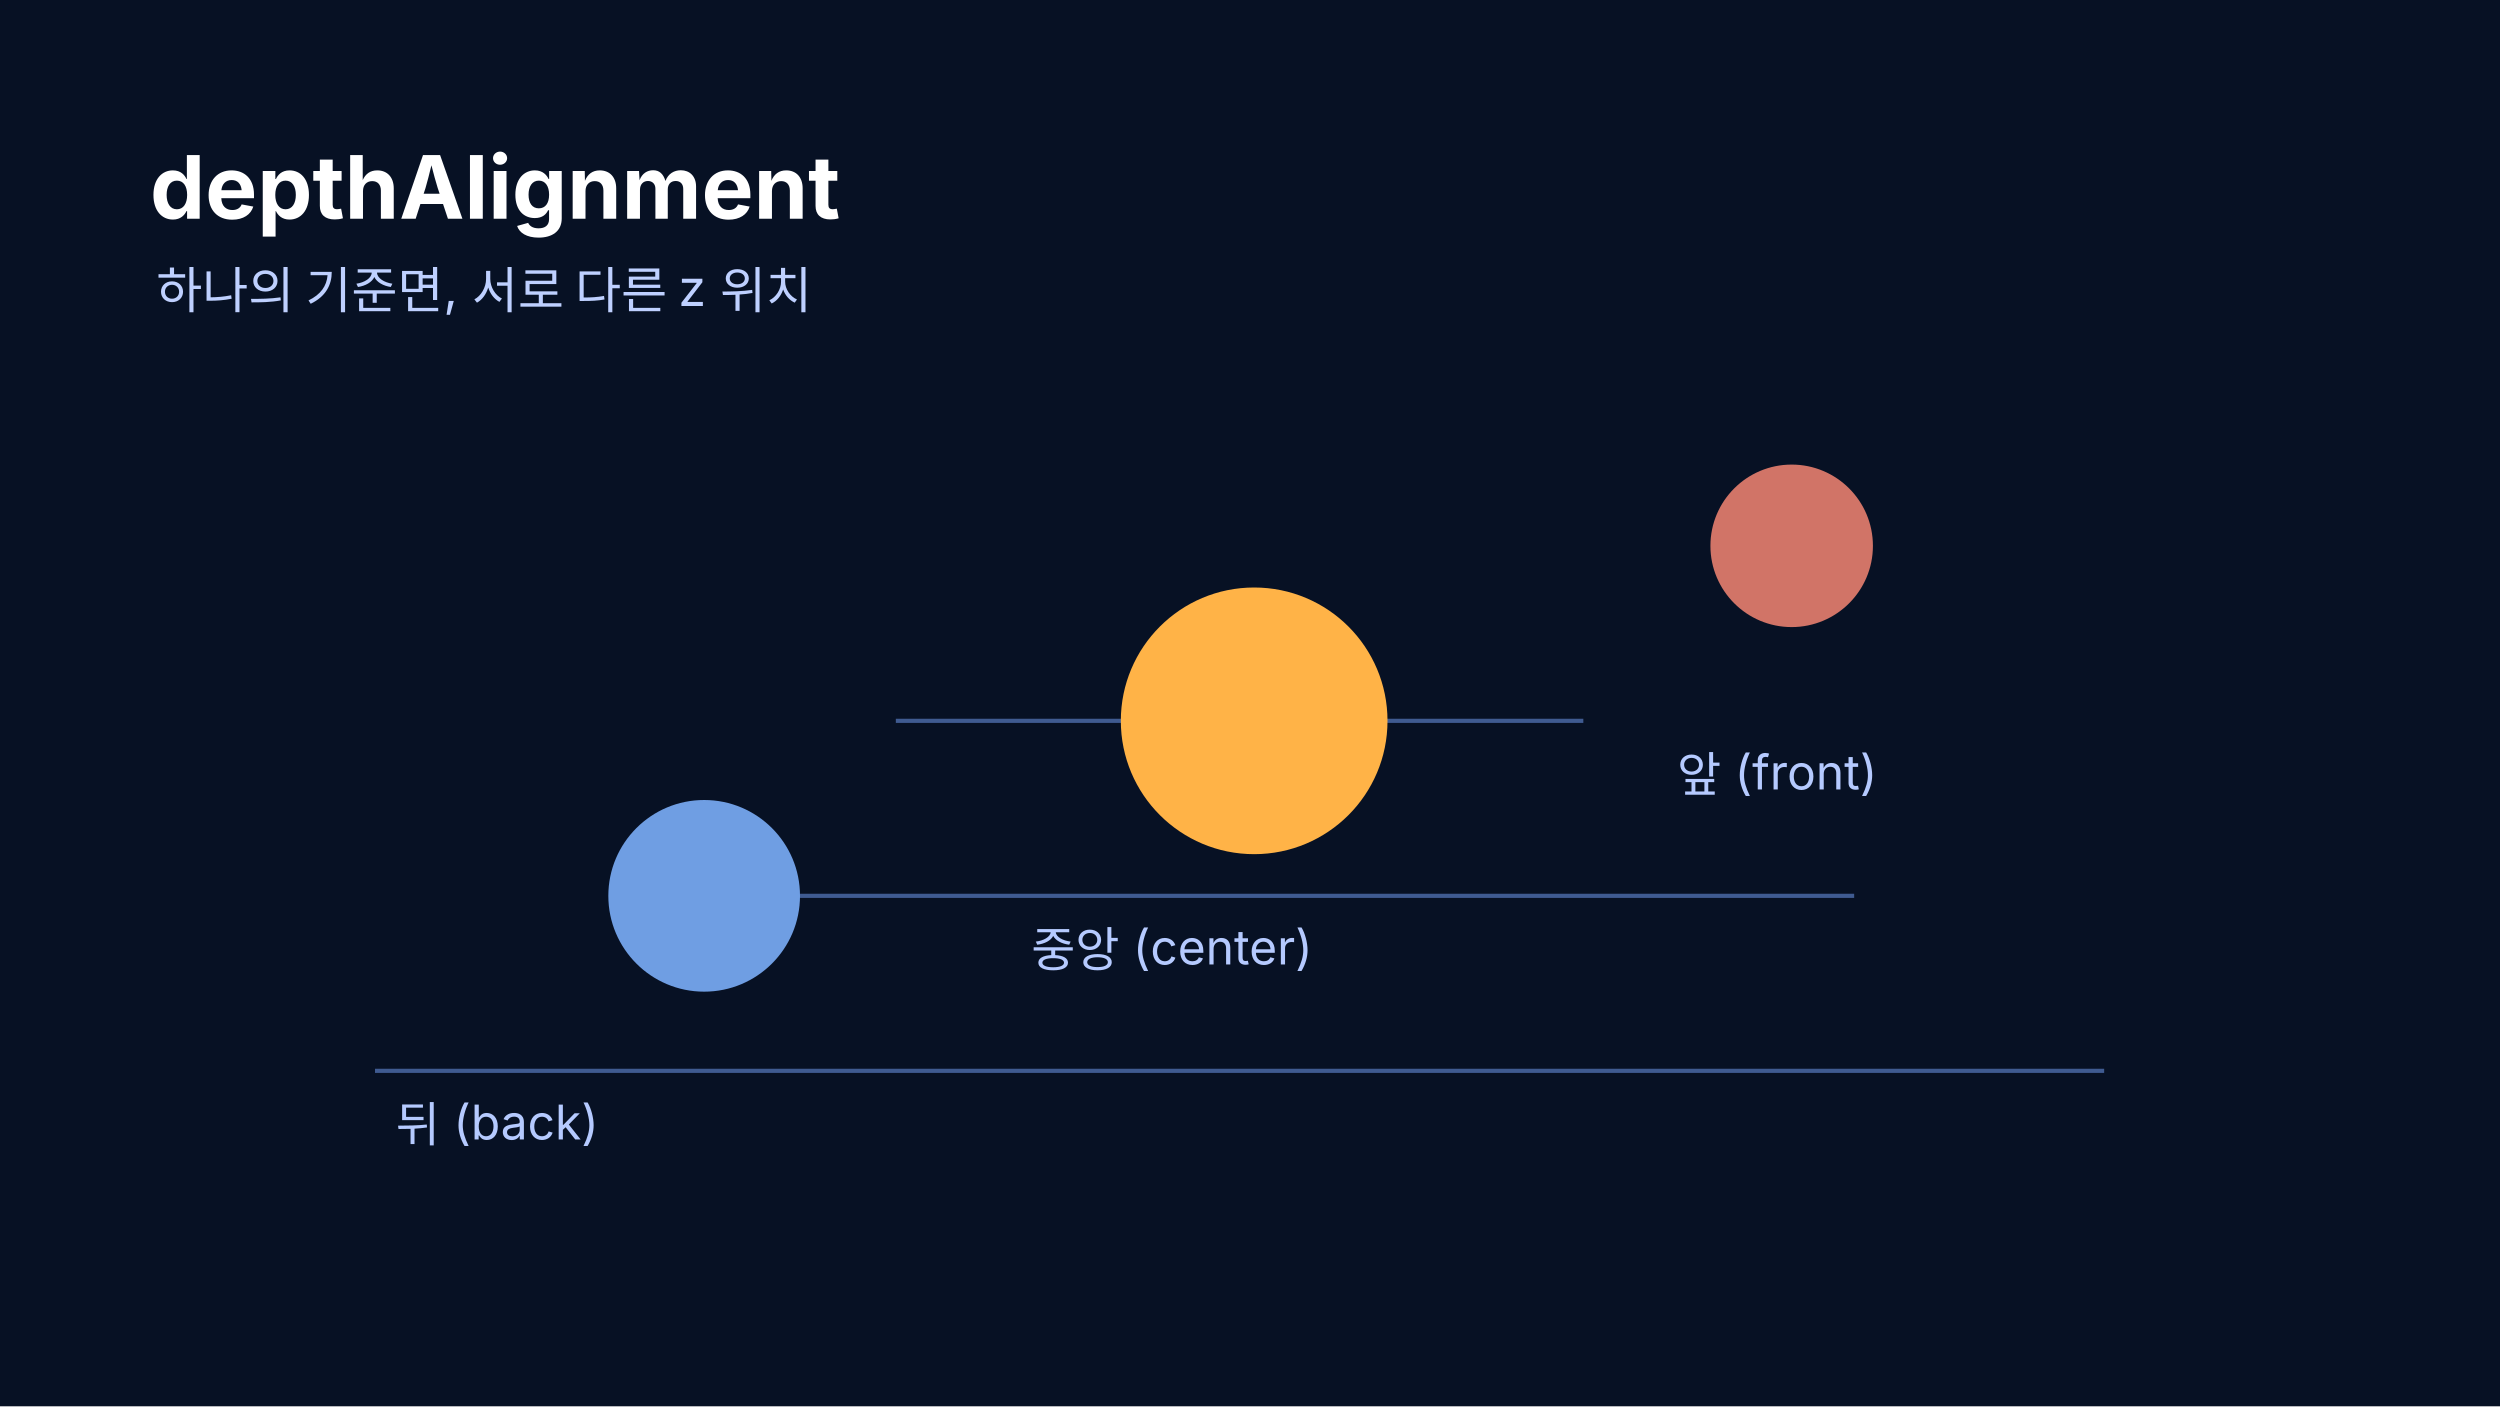
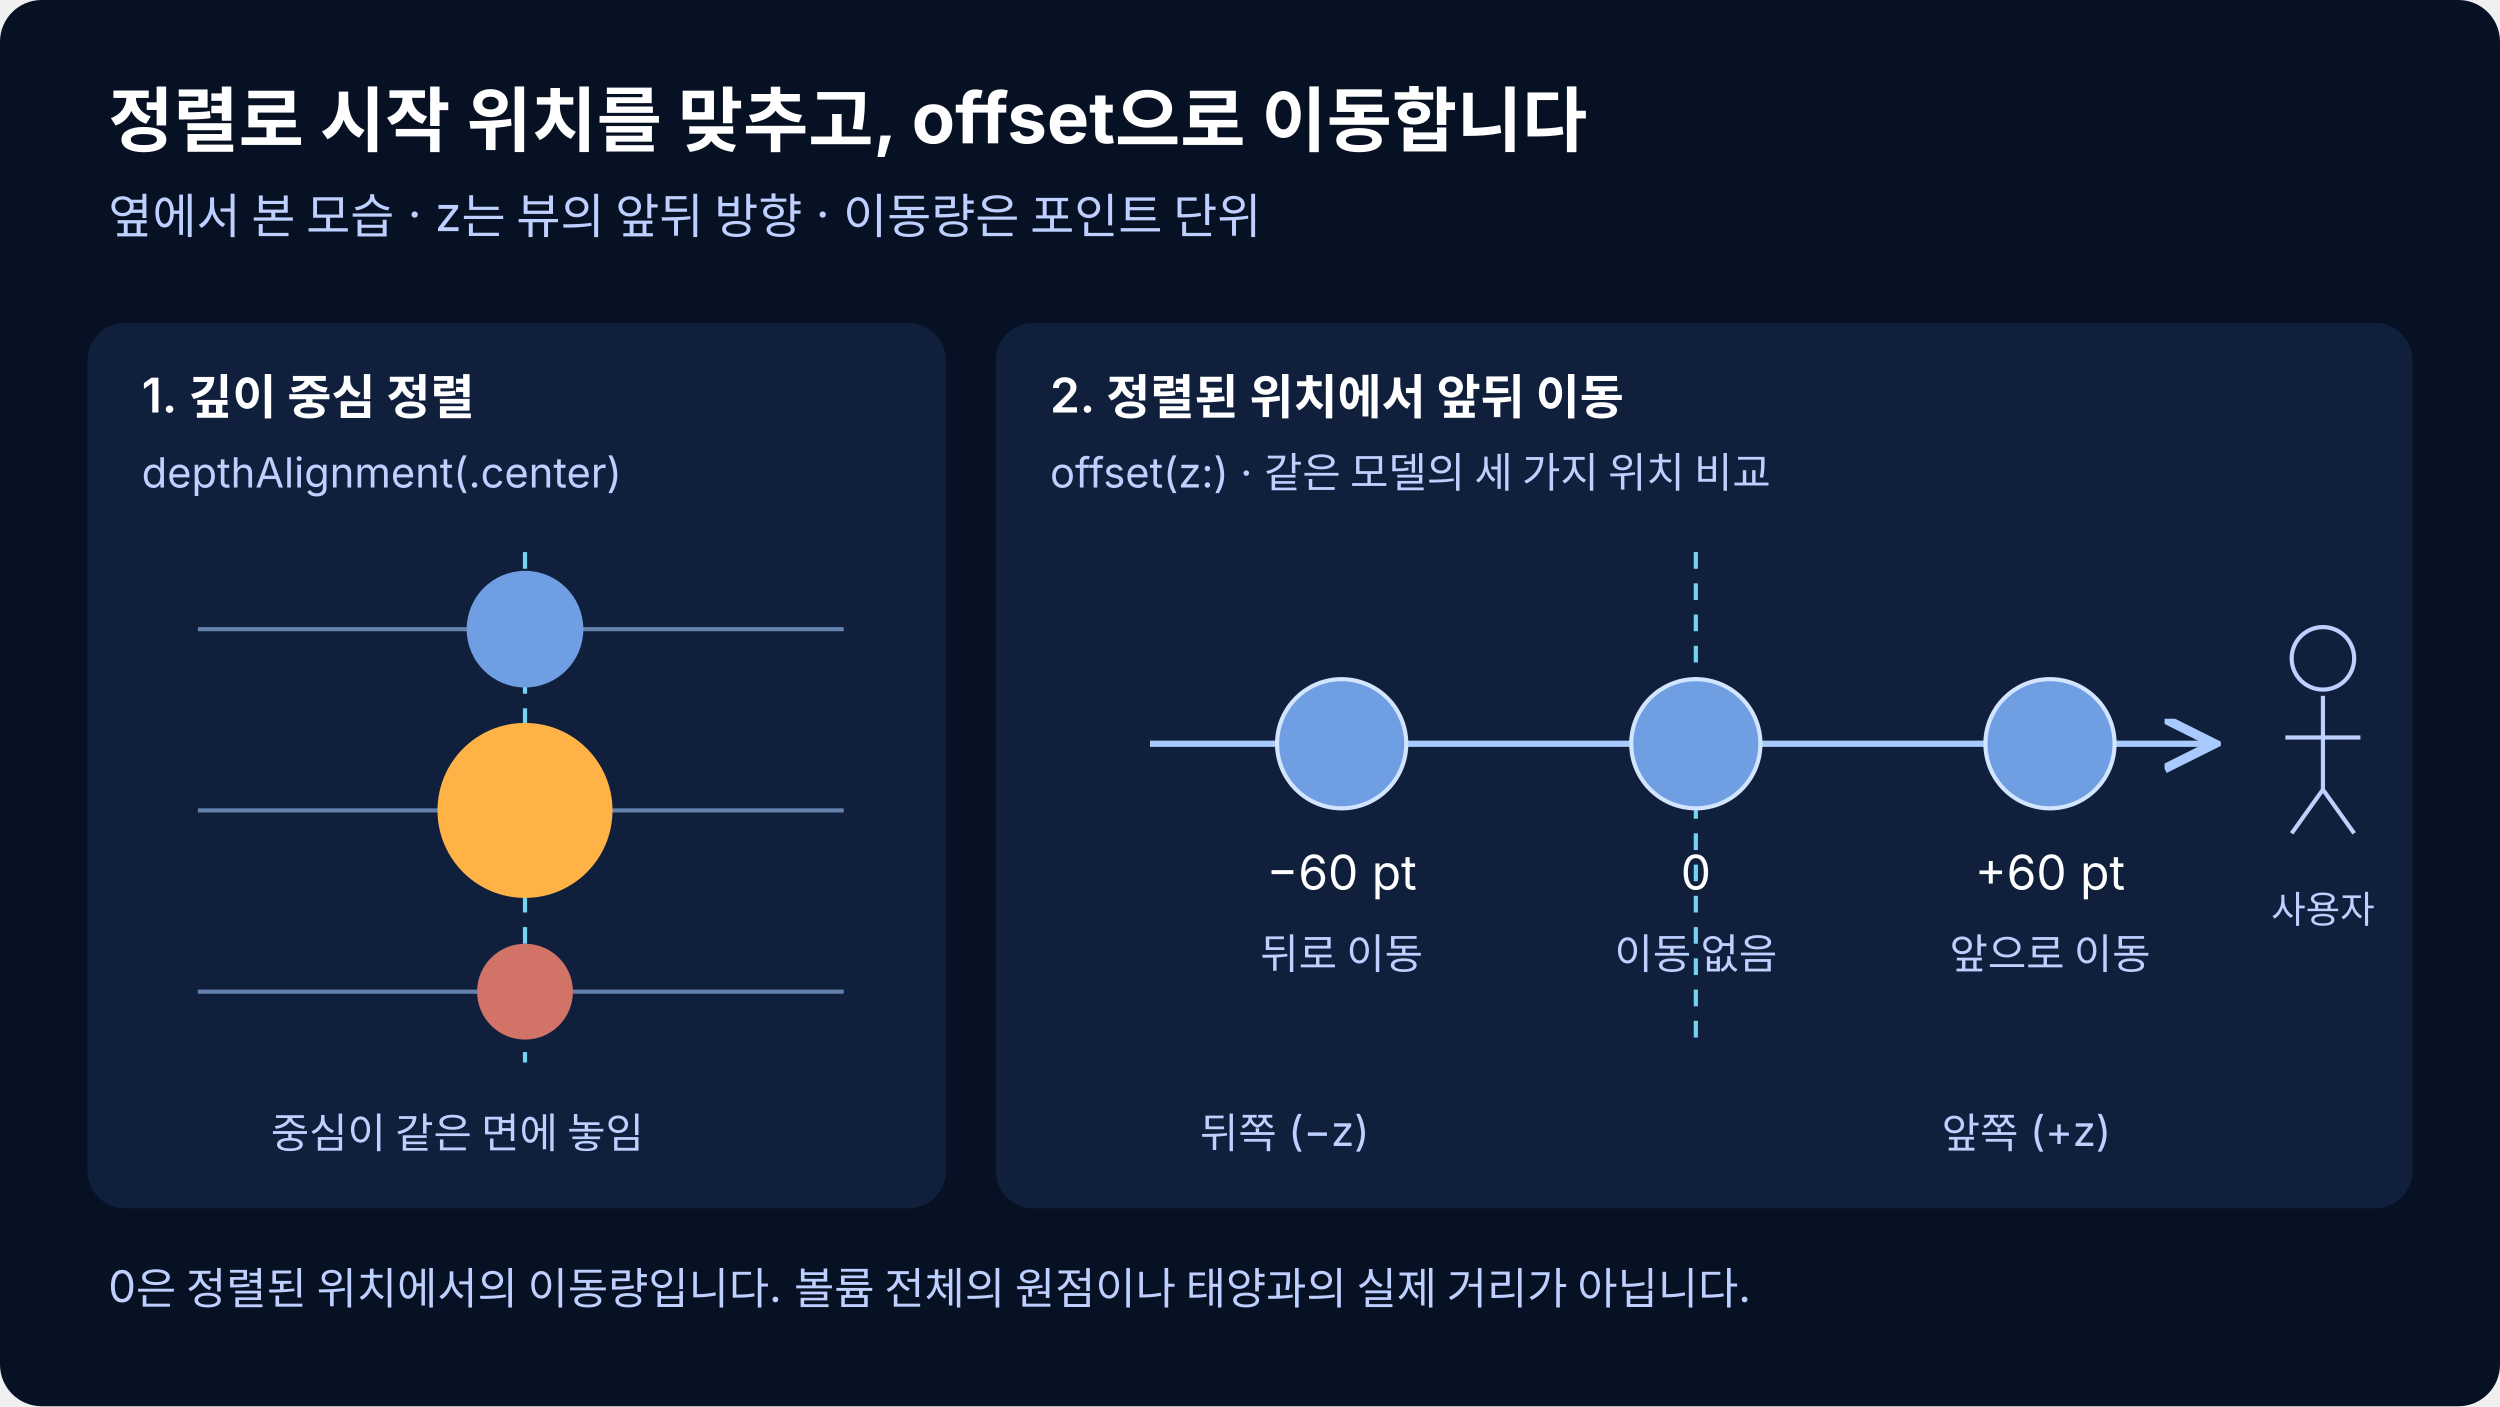
<svg xmlns="http://www.w3.org/2000/svg" width="1200" height="675" viewBox="0 0 1200 675" role="img" aria-labelledby="title desc">
-   <rect width="1200" height="675" fill="#071124" />
-   <g stroke="#5d82cb" stroke-width="2" opacity=".65">
-     <path d="M180 514H1010" />
-     <path d="M300 430H890" />
-     <path d="M430 346H760" />
+   <defs>
+     <marker id="arrow" markerWidth="9" markerHeight="9" refX="7" refY="4" orient="auto">
+       <path d="M0 0L8 4L0 8" fill="none" stroke="#a9caff" stroke-width="1.5" />
+     </marker>
+   </defs>
+   <rect width="1200" height="675" rx="20" fill="#071124" />
+   <g font-family="-apple-system, BlinkMacSystemFont, sans-serif">
+     <text x="52" y="70" fill="#fff" font-size="34" font-weight="700">정렬로 시작 위치를 맞추고, offset으로 이동합니다</text>
+     <text x="52" y="112" fill="#bed0ff" font-size="23">옆에서 본 모습 · z는 뷰의 앞뒤 방향 · 이동량은 포인트 단위</text>
+     <rect x="42" y="155" width="412" height="425" rx="18" fill="#10203c" />
+     <rect x="478" y="155" width="680" height="425" rx="18" fill="#10203c" />
+     <text x="68" y="198" fill="#fff" font-size="23" font-weight="600">1. 깊이 중심 정렬</text>
+     <text x="68" y="234" fill="#bed0ff" font-size="20">depthAlignment(.center)</text>
+     <path d="M252 265V510" stroke="#73d5f3" stroke-width="2" stroke-dasharray="8 7" />
+     <g stroke="#91b6e9" stroke-width="2" opacity=".65">
+       <path d="M95 302H405" />
+       <path d="M95 389H405" />
+       <path d="M95 476H405" />
+     </g>
+     <circle cx="252" cy="302" r="28" fill="#6f9ee3" />
+     <circle cx="252" cy="389" r="42" fill="#ffb347" />
+     <circle cx="252" cy="476" r="23" fill="#d17467" />
+     <text x="130" y="551" fill="#bed0ff" font-size="20">중심이 같은 면에 놓임</text>
+     <text x="504" y="198" fill="#fff" font-size="23" font-weight="600">2. 정렬된 위치에서 앞뒤 이동</text>
+     <text x="504" y="234" fill="#bed0ff" font-size="20">offset(z:) · 같은 모델의 세 가지 위치 비교</text>
+     <path d="M814 265V505" stroke="#73d5f3" stroke-width="2" stroke-dasharray="8 7" />
+     <path d="M552 357H1060" stroke="#a9caff" stroke-width="3" marker-end="url(#arrow)" />
+     <g fill="#6f9ee3" stroke="#d3e4ff" stroke-width="2">
+       <circle cx="644" cy="357" r="31" />
+       <circle cx="814" cy="357" r="31" />
+       <circle cx="984" cy="357" r="31" />
+     </g>
+     <g fill="#fff" font-size="23" text-anchor="middle">
+       <text x="644" y="427">−60 pt</text>
+       <text x="814" y="427">0</text>
+       <text x="984" y="427">+60 pt</text>
+     </g>
+     <g fill="#bed0ff" font-size="20" text-anchor="middle">
+       <text x="644" y="465">뒤로 이동</text>
+       <text x="814" y="465">이동 없음</text>
+       <text x="984" y="465">앞으로 이동</text>
+     </g>
+     <g fill="none" stroke="#bed0ff" stroke-width="2">
+       <circle cx="1115" cy="316" r="15" />
+       <path d="M1115 334V379M1097 354H1133M1115 379L1100 400M1115 379L1130 400" />
+     </g>
+     <text x="1115" y="443" fill="#bed0ff" font-size="18" text-anchor="middle">사용자</text>
+     <text x="576" y="551" fill="#bed0ff" font-size="20">뒤쪽 (−z)</text>
+     <text x="932" y="551" fill="#bed0ff" font-size="20">앞쪽 (+z)</text>
+     <text x="52" y="625" fill="#bed0ff" font-size="21">0은 정렬된 위치에서의 이동량입니다. 볼륨 전체의 원점이나 태양과의 실제 거리가 아닙니다.</text>
  </g>
-   <g fill="#b5caff" font-family="-apple-system, sans-serif" font-size="23">
-     <text x="190" y="548">뒤 (back)</text>
-     <text x="495" y="464">중앙 (center)</text>
-     <text x="805" y="380">앞 (front)</text>
-   </g>
-   <circle cx="338" cy="430" r="46" fill="#6f9ee3" />
-   <circle cx="602" cy="346" r="64" fill="#ffb347" />
-   <circle cx="860" cy="262" r="39" fill="#d17467" />
-   <text x="72" y="105" fill="white" font-family="-apple-system, sans-serif" font-size="42" font-weight="700">depthAlignment</text>
-   <text x="75" y="148" fill="#bed0ff" font-family="-apple-system, sans-serif" font-size="24">하나의 기준면, 서로 다른 z 위치</text>
</svg>
